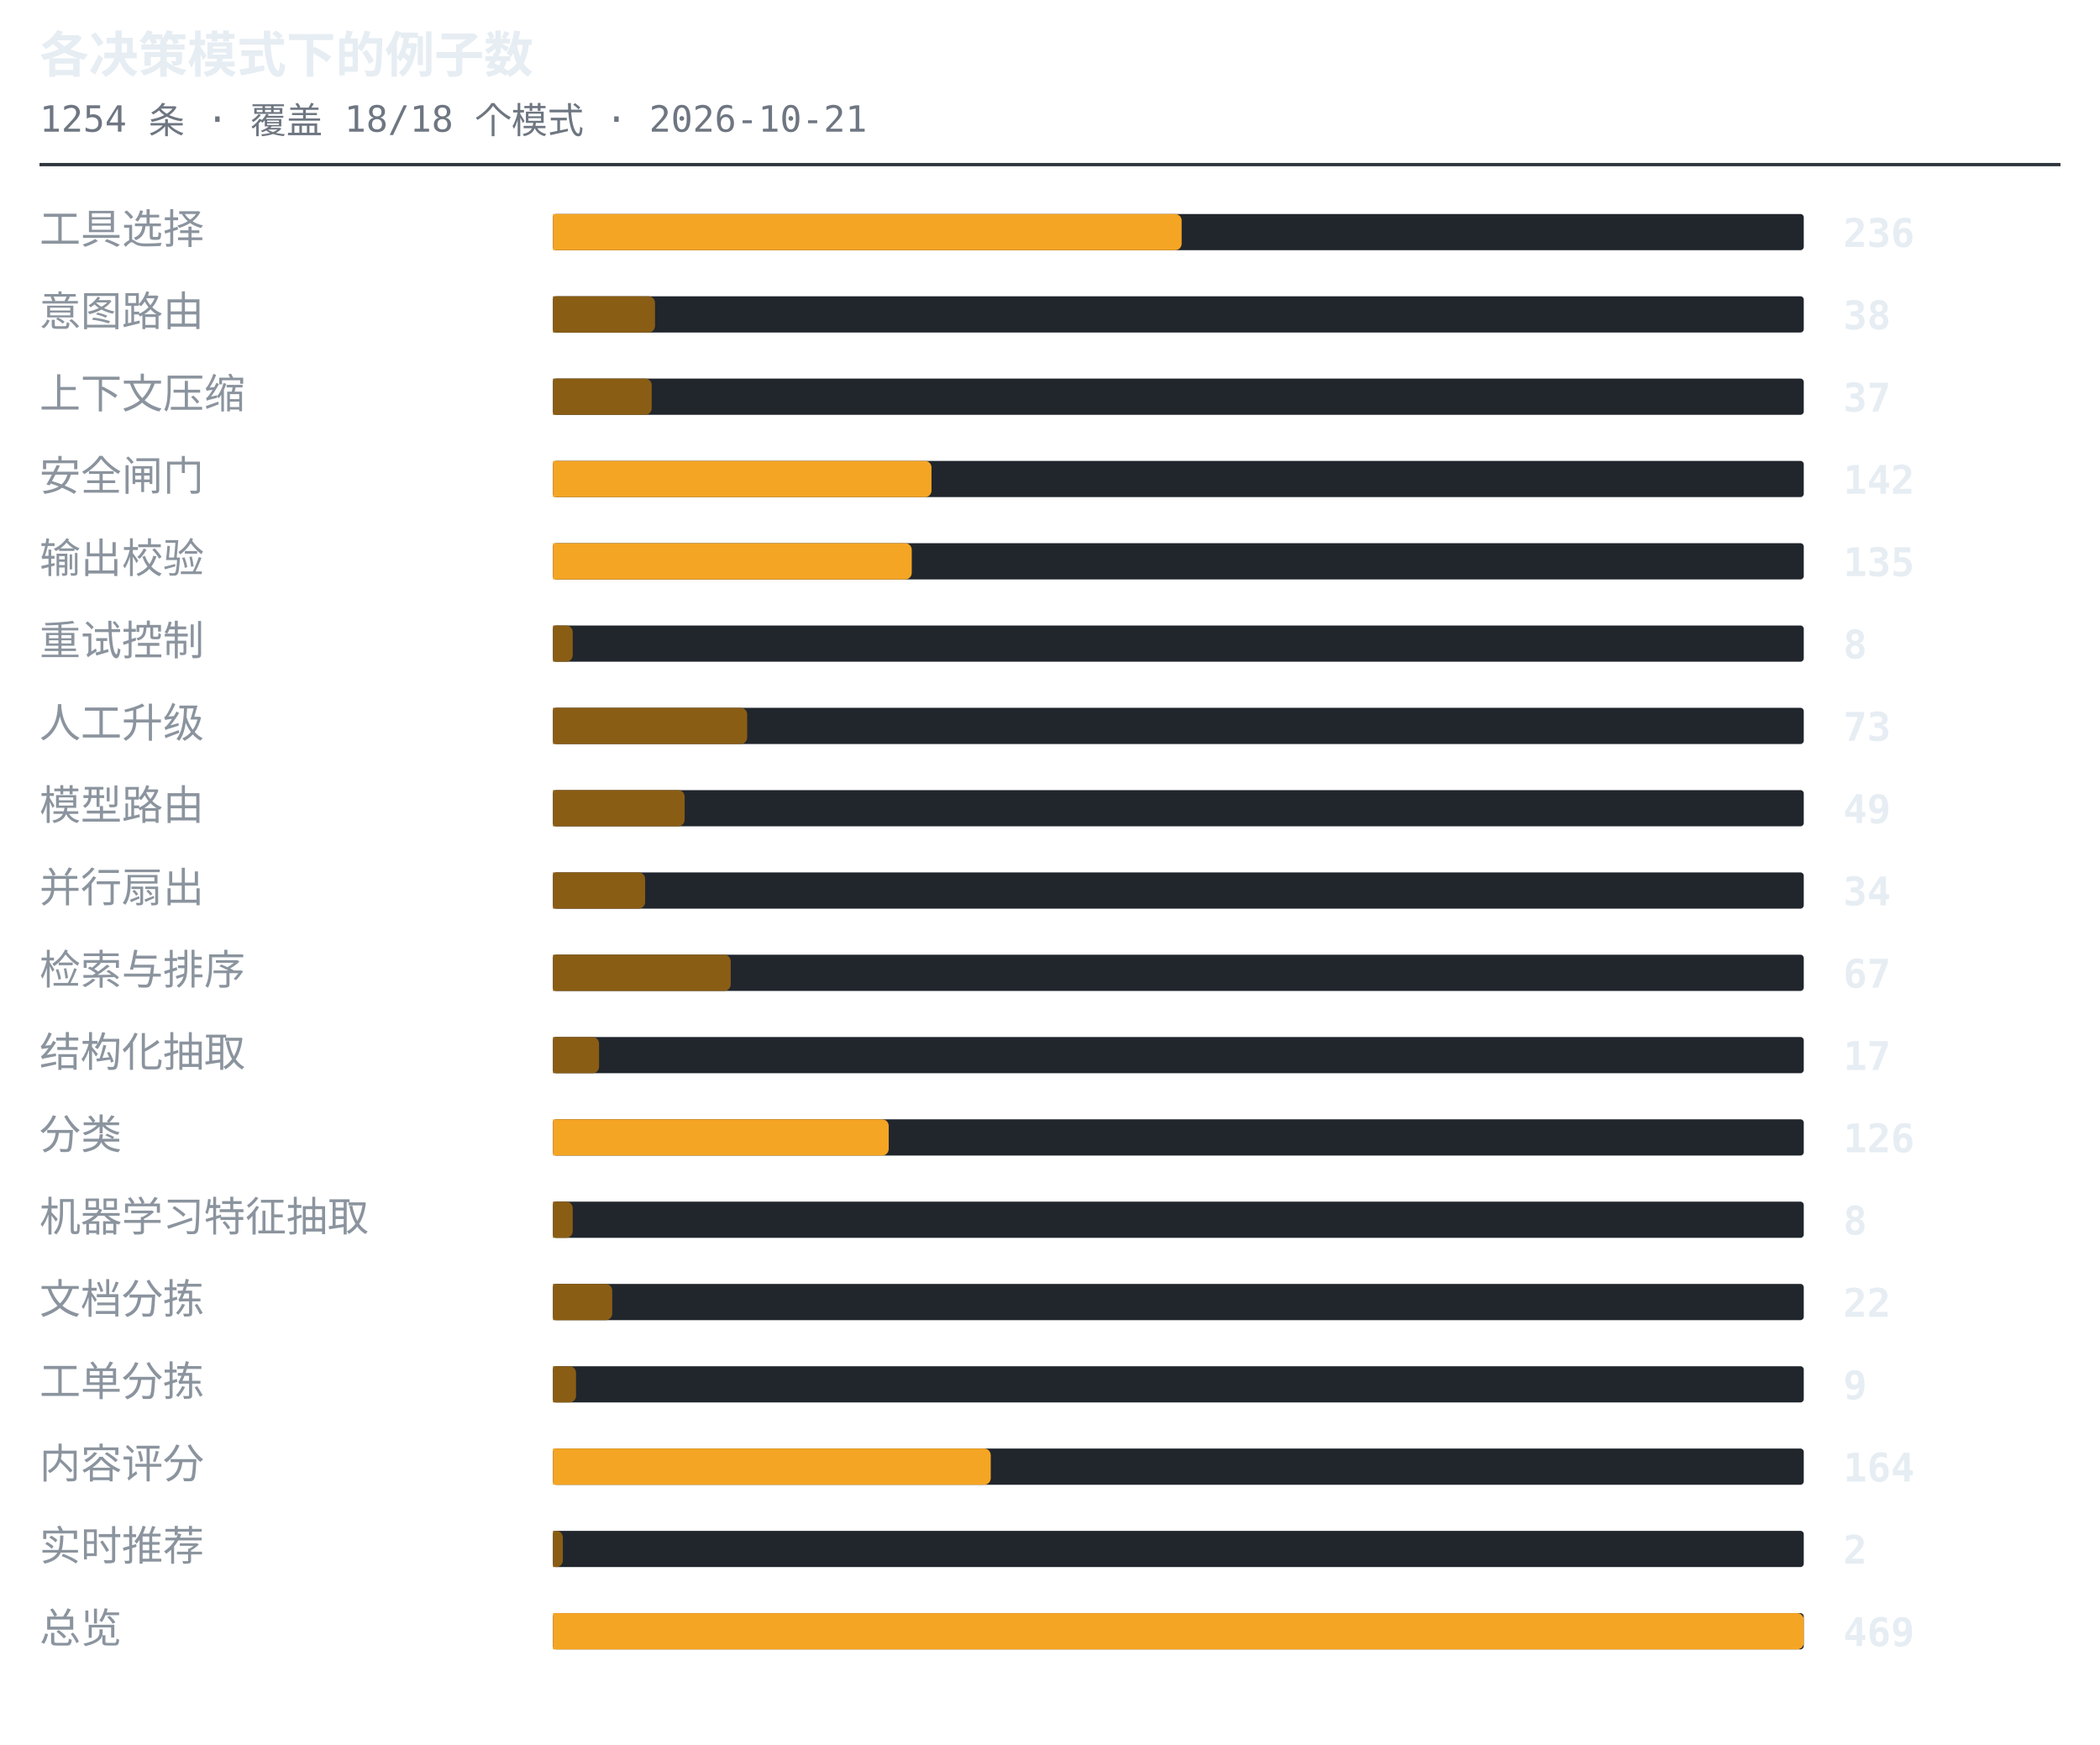
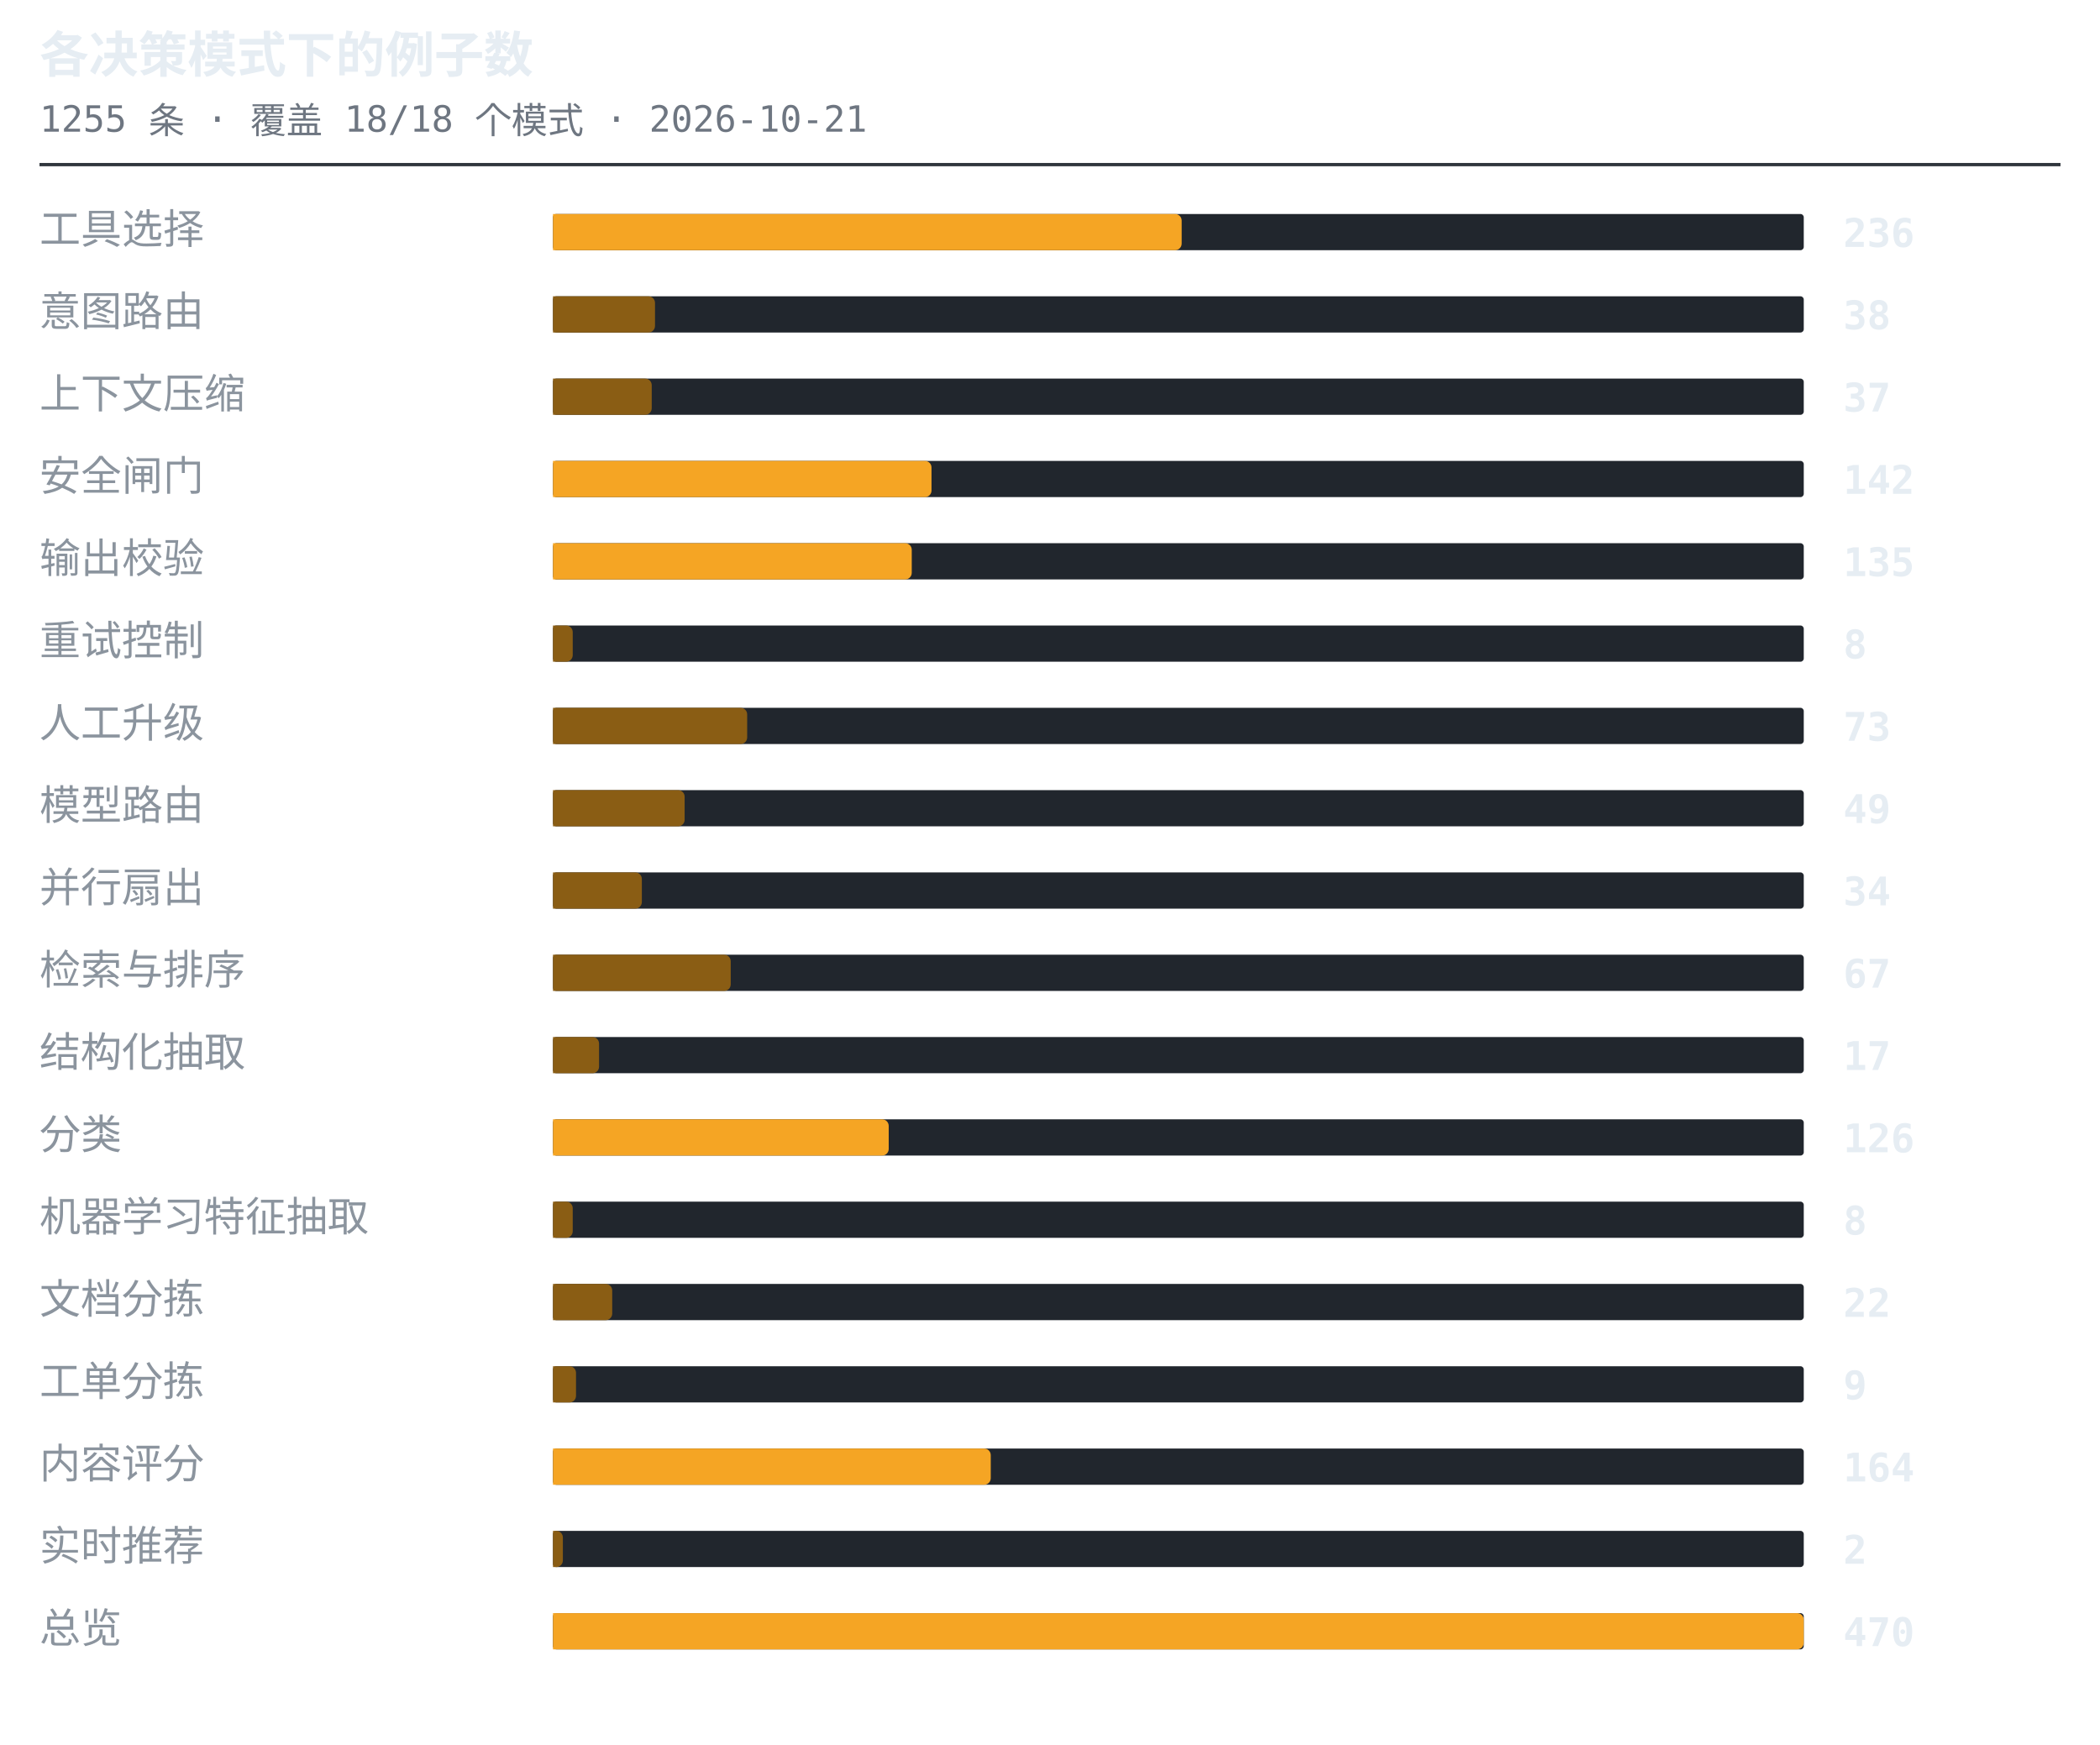
<svg xmlns="http://www.w3.org/2000/svg" width="638" height="530" viewBox="0 0 638 530" role="img" aria-label="各决策模式下的例子数">
  <style>.t{font:600 15px ui-monospace,SFMono-Regular,'SF Mono',Menlo,Consolas,monospace;fill:#e6edf3}.s{font:11px ui-monospace,SFMono-Regular,'SF Mono',Menlo,Consolas,monospace;fill:#6e7681}.l{font:12.5px -apple-system,BlinkMacSystemFont,'Segoe UI',Helvetica,Arial,sans-serif;fill:#8b949e}.n{font:600 12px ui-monospace,SFMono-Regular,'SF Mono',Menlo,Consolas,monospace;fill:#e6edf3}.g{font:italic 11px -apple-system,BlinkMacSystemFont,'Segoe UI',Helvetica,Arial,sans-serif;fill:#6e7681}</style>
  <text x="12" y="22" class="t">各决策模式下的例子数</text>
-   <text x="12" y="40" class="s">1254 条 · 覆盖 18/18 个模式 · 2026-10-21</text>
+   <text x="12" y="40" class="s">1255 条 · 覆盖 18/18 个模式 · 2026-10-21</text>
  <line x1="12" y1="50" x2="626" y2="50" stroke="#30363d" stroke-width="1" />
  <text x="12" y="74" class="l">工具选择</text>
  <rect x="168" y="65" width="380" height="11" rx="1" fill="#21262d" />
  <path d="M168 65h189a2 2 0 0 1 2 2v7a2 2 0 0 1-2 2h-189z" fill="#f5a524" />
  <text x="560" y="75" class="n">236</text>
  <text x="12" y="99" class="l">意图路由</text>
  <rect x="168" y="90" width="380" height="11" rx="1" fill="#21262d" />
  <path d="M168 90h29a2 2 0 0 1 2 2v7a2 2 0 0 1-2 2h-29z" fill="#8a5d14" />
  <text x="560" y="100" class="n">38</text>
  <text x="12" y="124" class="l">上下文压缩</text>
  <rect x="168" y="115" width="380" height="11" rx="1" fill="#21262d" />
  <path d="M168 115h28a2 2 0 0 1 2 2v7a2 2 0 0 1-2 2h-28z" fill="#8a5d14" />
  <text x="560" y="125" class="n">37</text>
  <text x="12" y="149" class="l">安全闸门</text>
  <rect x="168" y="140" width="380" height="11" rx="1" fill="#21262d" />
  <path d="M168 140h113a2 2 0 0 1 2 2v7a2 2 0 0 1-2 2h-113z" fill="#f5a524" />
  <text x="560" y="150" class="n">142</text>
  <text x="12" y="174" class="l">输出校验</text>
  <rect x="168" y="165" width="380" height="11" rx="1" fill="#21262d" />
  <path d="M168 165h107a2 2 0 0 1 2 2v7a2 2 0 0 1-2 2h-107z" fill="#f5a524" />
  <text x="560" y="175" class="n">135</text>
  <text x="12" y="199" class="l">重试控制</text>
  <rect x="168" y="190" width="380" height="11" rx="1" fill="#21262d" />
  <path d="M168 190h4a2 2 0 0 1 2 2v7a2 2 0 0 1-2 2h-4z" fill="#8a5d14" />
  <text x="560" y="200" class="n">8</text>
  <text x="12" y="224" class="l">人工升级</text>
  <rect x="168" y="215" width="380" height="11" rx="1" fill="#21262d" />
  <path d="M168 215h57a2 2 0 0 1 2 2v7a2 2 0 0 1-2 2h-57z" fill="#8a5d14" />
  <text x="560" y="225" class="n">73</text>
  <text x="12" y="249" class="l">模型路由</text>
  <rect x="168" y="240" width="380" height="11" rx="1" fill="#21262d" />
  <path d="M168 240h38a2 2 0 0 1 2 2v7a2 2 0 0 1-2 2h-38z" fill="#8a5d14" />
  <text x="560" y="250" class="n">49</text>
  <text x="12" y="274" class="l">并行扇出</text>
  <rect x="168" y="265" width="380" height="11" rx="1" fill="#21262d" />
-   <path d="M168 265h26a2 2 0 0 1 2 2v7a2 2 0 0 1-2 2h-26z" fill="#8a5d14" />
+   <path d="M168 265h25a2 2 0 0 1 2 2v7a2 2 0 0 1-2 2h-25z" fill="#8a5d14" />
  <text x="560" y="275" class="n">34</text>
  <text x="12" y="299" class="l">检索与排序</text>
  <rect x="168" y="290" width="380" height="11" rx="1" fill="#21262d" />
  <path d="M168 290h52a2 2 0 0 1 2 2v7a2 2 0 0 1-2 2h-52z" fill="#8a5d14" />
  <text x="560" y="300" class="n">67</text>
  <text x="12" y="324" class="l">结构化抽取</text>
  <rect x="168" y="315" width="380" height="11" rx="1" fill="#21262d" />
  <path d="M168 315h12a2 2 0 0 1 2 2v7a2 2 0 0 1-2 2h-12z" fill="#8a5d14" />
  <text x="560" y="325" class="n">17</text>
  <text x="12" y="349" class="l">分类</text>
  <rect x="168" y="340" width="380" height="11" rx="1" fill="#21262d" />
  <path d="M168 340h100a2 2 0 0 1 2 2v7a2 2 0 0 1-2 2h-100z" fill="#f5a524" />
  <text x="560" y="350" class="n">126</text>
  <text x="12" y="374" class="l">机器学习特征抽取</text>
  <rect x="168" y="365" width="380" height="11" rx="1" fill="#21262d" />
  <path d="M168 365h4a2 2 0 0 1 2 2v7a2 2 0 0 1-2 2h-4z" fill="#8a5d14" />
  <text x="560" y="375" class="n">8</text>
  <text x="12" y="399" class="l">文档分拣</text>
  <rect x="168" y="390" width="380" height="11" rx="1" fill="#21262d" />
  <path d="M168 390h16a2 2 0 0 1 2 2v7a2 2 0 0 1-2 2h-16z" fill="#8a5d14" />
  <text x="560" y="400" class="n">22</text>
  <text x="12" y="424" class="l">工单分拣</text>
  <rect x="168" y="415" width="380" height="11" rx="1" fill="#21262d" />
  <path d="M168 415h5a2 2 0 0 1 2 2v7a2 2 0 0 1-2 2h-5z" fill="#8a5d14" />
  <text x="560" y="425" class="n">9</text>
  <text x="12" y="449" class="l">内容评分</text>
  <rect x="168" y="440" width="380" height="11" rx="1" fill="#21262d" />
  <path d="M168 440h131a2 2 0 0 1 2 2v7a2 2 0 0 1-2 2h-131z" fill="#f5a524" />
  <text x="560" y="450" class="n">164</text>
  <text x="12" y="474" class="l">实时推荐</text>
  <rect x="168" y="465" width="380" height="11" rx="1" fill="#21262d" />
  <path d="M168 465h1a2 2 0 0 1 2 2v7a2 2 0 0 1-2 2h-1z" fill="#8a5d14" />
  <text x="560" y="475" class="n">2</text>
  <text x="12" y="499" class="l">总览</text>
  <rect x="168" y="490" width="380" height="11" rx="1" fill="#21262d" />
  <path d="M168 490h378a2 2 0 0 1 2 2v7a2 2 0 0 1-2 2h-378z" fill="#f5a524" />
-   <text x="560" y="500" class="n">469</text>
+   <text x="560" y="500" class="n">470</text>
</svg>
